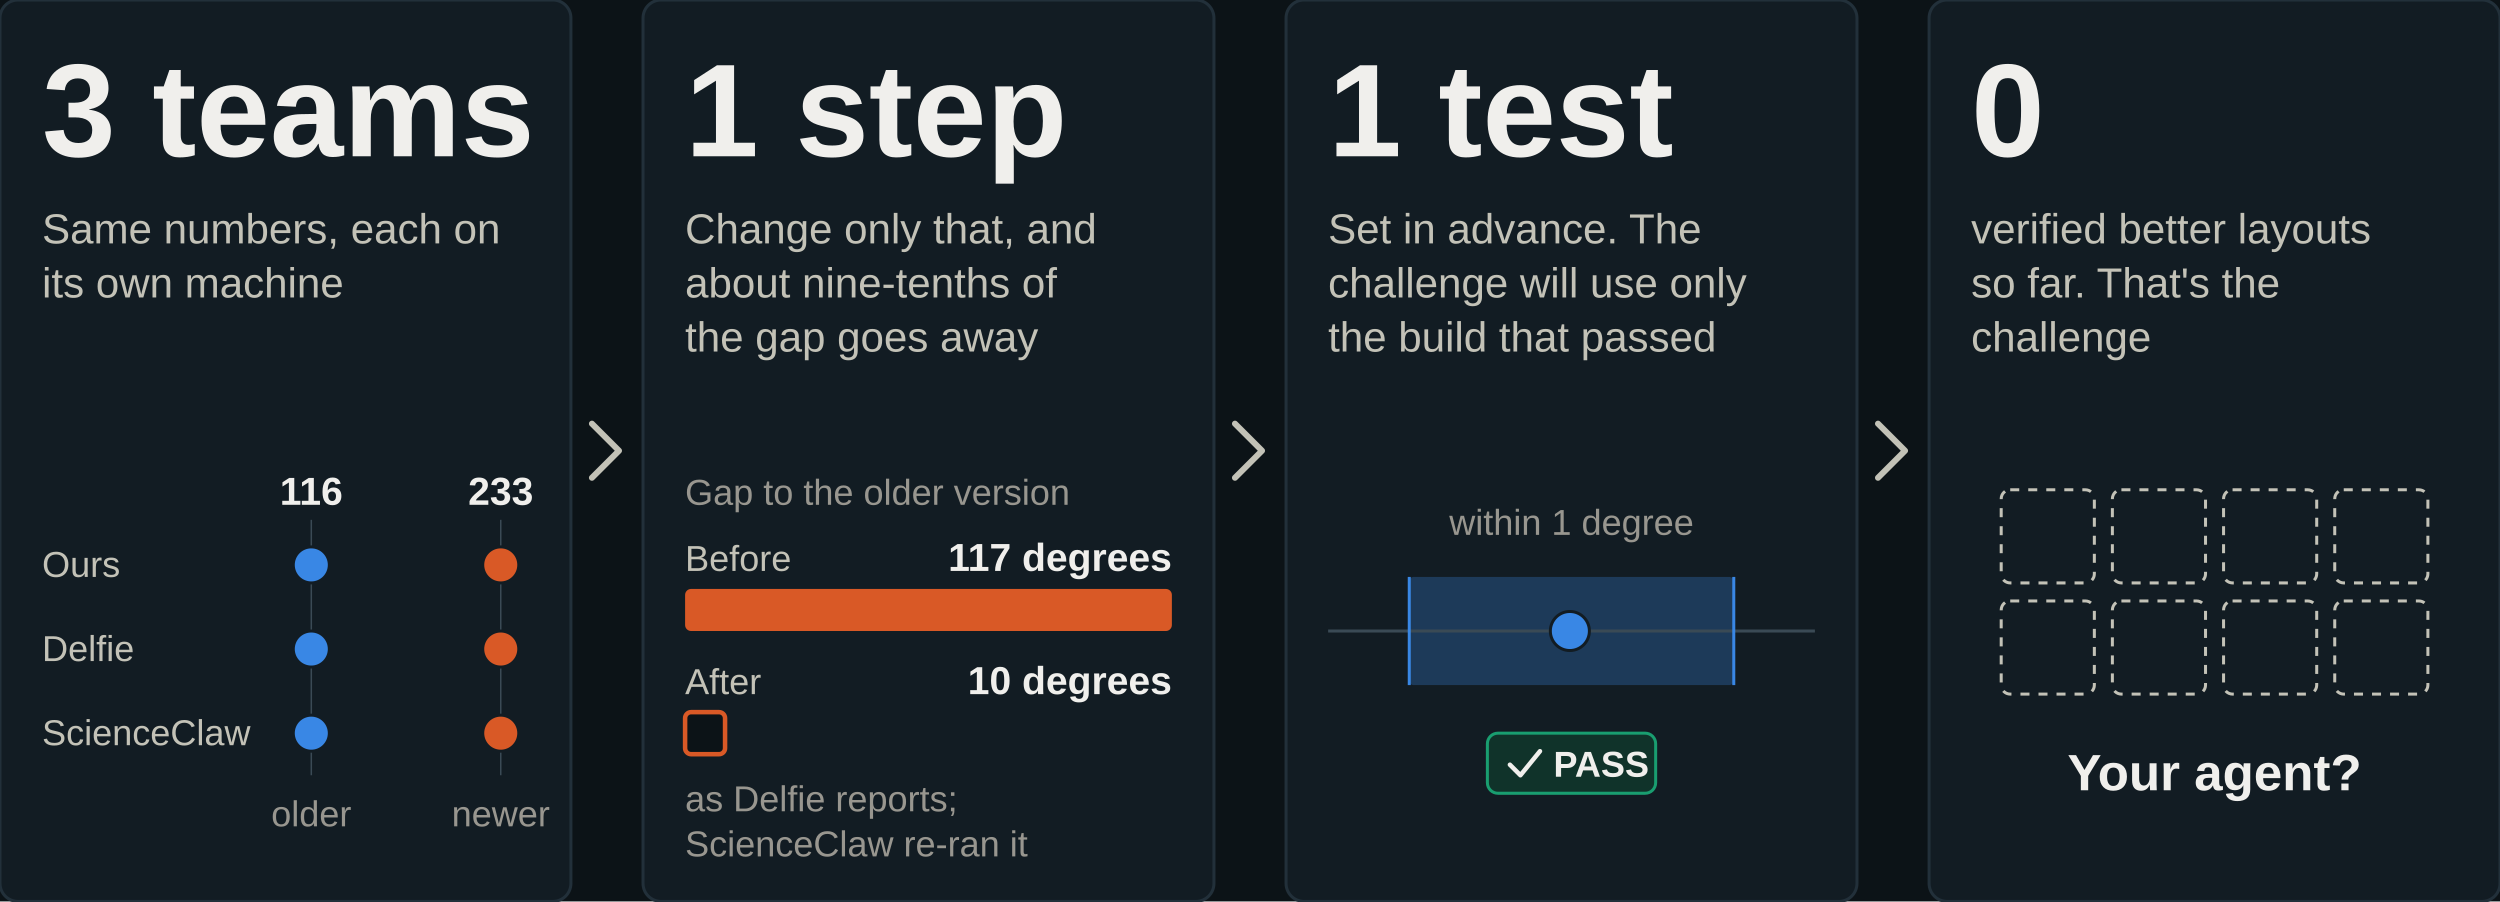
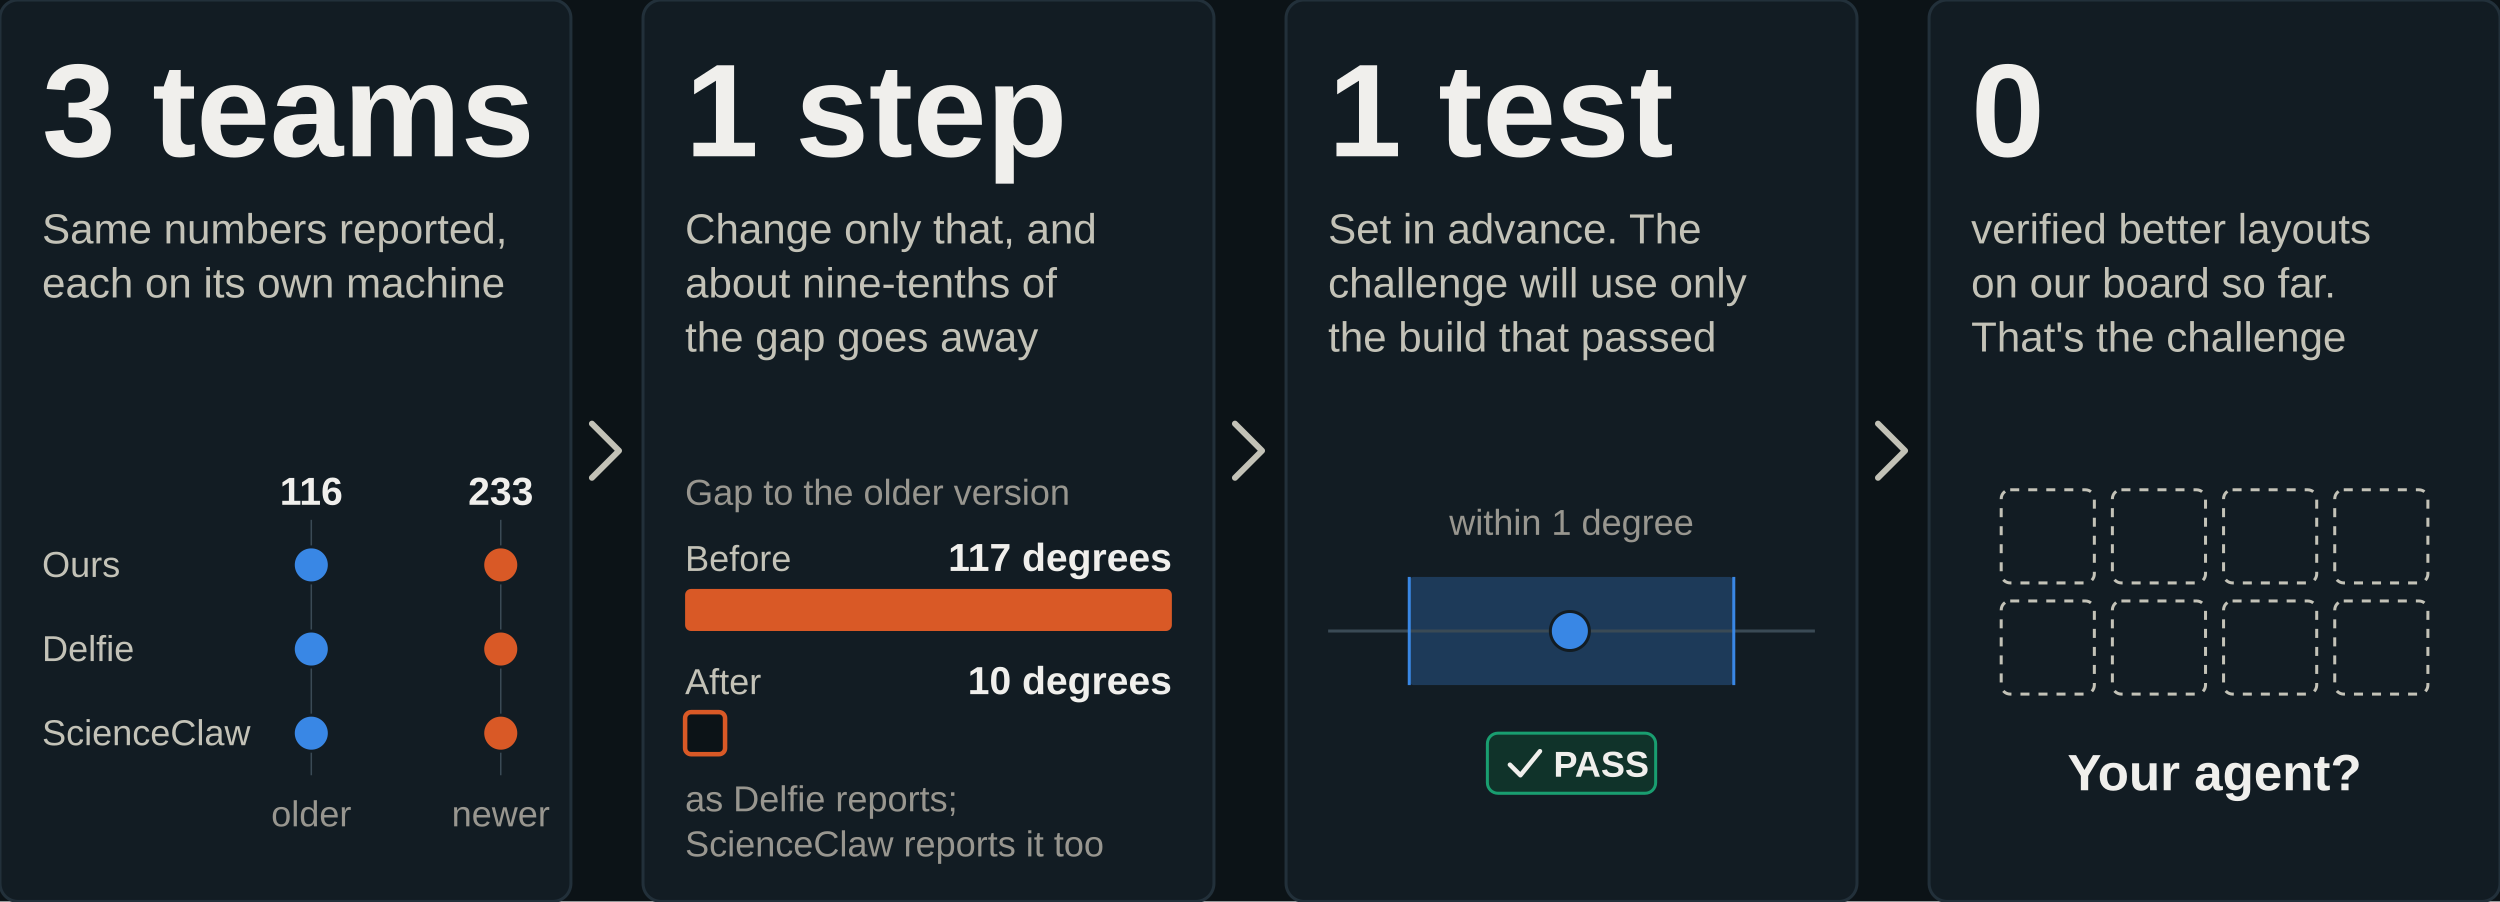
- <svg xmlns="http://www.w3.org/2000/svg" width="1664" height="600" viewBox="0 0 1664 600" role="img" aria-label="Four cards. Three teams, ours, Delfie and ScienceClaw, get the same numbers on their own machines: 116 on the older version, 233 on the newer. One step: changing only that takes the gap to the older version from 117 degrees to 10, as Delfie reports and ScienceClaw re-ran. One test, set in advance, passed within 1 degree; the challenge will use only the build that passed. Zero verified better layouts so far, which is the challenge: your agent?" font-family="'Segoe UI', system-ui, -apple-system, 'Helvetica Neue', Arial, sans-serif">
+ <svg xmlns="http://www.w3.org/2000/svg" width="1664" height="600" viewBox="0 0 1664 600" role="img" aria-label="Four cards. Three teams, ours, Delfie and ScienceClaw, report the same numbers, each on its own machine: 116 on the older version, 233 on the newer. One step: changing only that takes the gap to the older version from 117 degrees to 10, as Delfie reports; ScienceClaw reports it too. One test, set in advance, passed within 1 degree; the challenge will use only the build that passed. Zero verified better layouts on our board so far. That's the challenge: your agent?" font-family="'Segoe UI', system-ui, -apple-system, 'Helvetica Neue', Arial, sans-serif">
  <rect width="1664" height="600" fill="#0c1317" />
  <rect x="0" y="0" width="380" height="600" rx="12" fill="#121c23" stroke="#22303a" stroke-width="2" />
  <text x="28.0" y="104.0" font-size="88" fill="#f0efec" font-weight="700" text-anchor="start">3 teams</text>
-   <text x="28.0" y="162.0" font-size="28" fill="#c3c2b7" font-weight="400" text-anchor="start">Same numbers, each on</text>
-   <text x="28.0" y="198.0" font-size="28" fill="#c3c2b7" font-weight="400" text-anchor="start">its own machine</text>
+   <text x="28.0" y="162.0" font-size="28" fill="#c3c2b7" font-weight="400" text-anchor="start">Same numbers reported,</text>
+   <text x="28.0" y="198.0" font-size="28" fill="#c3c2b7" font-weight="400" text-anchor="start">each on its own machine</text>
  <polyline points="394,282.0 412,300.0 394,318.0" fill="none" stroke="#c3c2b7" stroke-width="4" stroke-linecap="round" stroke-linejoin="round" />
  <rect x="428" y="0" width="380" height="600" rx="12" fill="#121c23" stroke="#22303a" stroke-width="2" />
  <text x="456.0" y="104.0" font-size="88" fill="#f0efec" font-weight="700" text-anchor="start">1 step</text>
  <text x="456.0" y="162.0" font-size="28" fill="#c3c2b7" font-weight="400" text-anchor="start">Change only that, and</text>
  <text x="456.0" y="198.0" font-size="28" fill="#c3c2b7" font-weight="400" text-anchor="start">about nine-tenths of</text>
  <text x="456.0" y="234.0" font-size="28" fill="#c3c2b7" font-weight="400" text-anchor="start">the gap goes away</text>
  <polyline points="822,282.0 840,300.0 822,318.0" fill="none" stroke="#c3c2b7" stroke-width="4" stroke-linecap="round" stroke-linejoin="round" />
  <rect x="856" y="0" width="380" height="600" rx="12" fill="#121c23" stroke="#22303a" stroke-width="2" />
  <text x="884.0" y="104.0" font-size="88" fill="#f0efec" font-weight="700" text-anchor="start">1 test</text>
  <text x="884.0" y="162.0" font-size="28" fill="#c3c2b7" font-weight="400" text-anchor="start">Set in advance. The</text>
  <text x="884.0" y="198.0" font-size="28" fill="#c3c2b7" font-weight="400" text-anchor="start">challenge will use only</text>
  <text x="884.0" y="234.0" font-size="28" fill="#c3c2b7" font-weight="400" text-anchor="start">the build that passed</text>
  <polyline points="1250,282.0 1268,300.0 1250,318.0" fill="none" stroke="#c3c2b7" stroke-width="4" stroke-linecap="round" stroke-linejoin="round" />
  <rect x="1284" y="0" width="380" height="600" rx="12" fill="#121c23" stroke="#22303a" stroke-width="2" />
  <text x="1312.0" y="104.0" font-size="88" fill="#f0efec" font-weight="700" text-anchor="start">0</text>
  <text x="1312.0" y="162.0" font-size="28" fill="#c3c2b7" font-weight="400" text-anchor="start">verified better layouts</text>
-   <text x="1312.0" y="198.0" font-size="28" fill="#c3c2b7" font-weight="400" text-anchor="start">so far. That's the</text>
-   <text x="1312.0" y="234.0" font-size="28" fill="#c3c2b7" font-weight="400" text-anchor="start">challenge</text>
+   <text x="1312.0" y="198.0" font-size="28" fill="#c3c2b7" font-weight="400" text-anchor="start">on our board so far.</text>
+   <text x="1312.0" y="234.0" font-size="28" fill="#c3c2b7" font-weight="400" text-anchor="start">That's the challenge</text>
  <line x1="207.2" x2="207.2" y1="346" y2="516" stroke="#3a4a55" />
  <text x="207.2" y="336.0" font-size="26" fill="#f0efec" font-weight="700" text-anchor="middle">116</text>
  <line x1="333.3" x2="333.3" y1="346" y2="516" stroke="#3a4a55" />
  <text x="333.3" y="336.0" font-size="26" fill="#f0efec" font-weight="700" text-anchor="middle">233</text>
  <text x="28.0" y="384.0" font-size="24" fill="#c3c2b7" font-weight="400" text-anchor="start">Ours</text>
  <circle cx="207.2" cy="376" r="12" fill="#3987e5" stroke="#121c23" stroke-width="2" />
  <circle cx="333.3" cy="376" r="12" fill="#d95926" stroke="#121c23" stroke-width="2" />
  <text x="28.0" y="440.0" font-size="24" fill="#c3c2b7" font-weight="400" text-anchor="start">Delfie</text>
  <circle cx="207.2" cy="432" r="12" fill="#3987e5" stroke="#121c23" stroke-width="2" />
  <circle cx="333.3" cy="432" r="12" fill="#d95926" stroke="#121c23" stroke-width="2" />
  <text x="28.0" y="496.0" font-size="24" fill="#c3c2b7" font-weight="400" text-anchor="start">ScienceClaw</text>
  <circle cx="207.2" cy="488" r="12" fill="#3987e5" stroke="#121c23" stroke-width="2" />
  <circle cx="333.3" cy="488" r="12" fill="#d95926" stroke="#121c23" stroke-width="2" />
  <text x="207.2" y="550.0" font-size="24" fill="#98968f" font-weight="400" text-anchor="middle">older</text>
  <text x="333.3" y="550.0" font-size="24" fill="#98968f" font-weight="400" text-anchor="middle">newer</text>
  <text x="456.0" y="336.0" font-size="24" fill="#98968f" font-weight="400" text-anchor="start">Gap to the older version</text>
  <text x="456.0" y="380.0" font-size="24" fill="#c3c2b7" font-weight="400" text-anchor="start">Before</text>
  <text x="780.0" y="380.0" font-size="26" fill="#f0efec" font-weight="700" text-anchor="end">117 degrees</text>
  <rect x="456" y="392" width="324.0" height="28" rx="4" fill="#d95926" />
  <text x="456.0" y="462.0" font-size="24" fill="#c3c2b7" font-weight="400" text-anchor="start">After</text>
  <text x="780.0" y="462.0" font-size="26" fill="#f0efec" font-weight="700" text-anchor="end">10 degrees</text>
  <rect x="456" y="474" width="26.6" height="28" rx="4" fill="#0c1317" stroke="#d95926" stroke-width="3" />
  <text x="456.0" y="540.0" font-size="24" fill="#98968f" font-weight="400" text-anchor="start">as Delfie reports;</text>
-   <text x="456.0" y="570.0" font-size="24" fill="#98968f" font-weight="400" text-anchor="start">ScienceClaw re-ran it</text>
+   <text x="456.0" y="570.0" font-size="24" fill="#98968f" font-weight="400" text-anchor="start">ScienceClaw reports it too</text>
  <rect x="938.0" y="384" width="216.0" height="72" rx="3" fill="#3987e5" opacity="0.28" />
  <line x1="884.0" x2="1208.0" y1="420" y2="420" stroke="#3a4a55" stroke-width="2" />
  <line x1="938.0" x2="938.0" y1="384" y2="456" stroke="#3987e5" stroke-width="2" />
  <line x1="1154.0" x2="1154.0" y1="384" y2="456" stroke="#3987e5" stroke-width="2" />
  <circle cx="1044.9" cy="420" r="13" fill="#3987e5" stroke="#121c23" stroke-width="2" />
  <text x="1046.0" y="356.0" font-size="24" fill="#98968f" font-weight="400" text-anchor="middle">within 1 degree</text>
  <rect x="990.0" y="488" width="112" height="40" rx="7" fill="#10332a" stroke="#199e70" stroke-width="2" />
  <polyline points="1005.0,509 1012.0,516 1025.0,500" fill="none" stroke="#f0efec" stroke-width="3" stroke-linecap="round" stroke-linejoin="round" />
  <text x="1034.0" y="517.0" font-size="24" fill="#f0efec" font-weight="700" text-anchor="start">PASS</text>
  <rect x="1332.0" y="326" width="62" height="62" rx="6" fill="none" stroke="#c3c2b7" stroke-width="2" stroke-dasharray="6 6" />
  <rect x="1406.0" y="326" width="62" height="62" rx="6" fill="none" stroke="#c3c2b7" stroke-width="2" stroke-dasharray="6 6" />
  <rect x="1480.0" y="326" width="62" height="62" rx="6" fill="none" stroke="#c3c2b7" stroke-width="2" stroke-dasharray="6 6" />
  <rect x="1554.0" y="326" width="62" height="62" rx="6" fill="none" stroke="#c3c2b7" stroke-width="2" stroke-dasharray="6 6" />
  <rect x="1332.0" y="400" width="62" height="62" rx="6" fill="none" stroke="#c3c2b7" stroke-width="2" stroke-dasharray="6 6" />
  <rect x="1406.0" y="400" width="62" height="62" rx="6" fill="none" stroke="#c3c2b7" stroke-width="2" stroke-dasharray="6 6" />
  <rect x="1480.0" y="400" width="62" height="62" rx="6" fill="none" stroke="#c3c2b7" stroke-width="2" stroke-dasharray="6 6" />
  <rect x="1554.0" y="400" width="62" height="62" rx="6" fill="none" stroke="#c3c2b7" stroke-width="2" stroke-dasharray="6 6" />
  <text x="1474.0" y="526.0" font-size="34" fill="#f0efec" font-weight="700" text-anchor="middle">Your agent?</text>
</svg>
